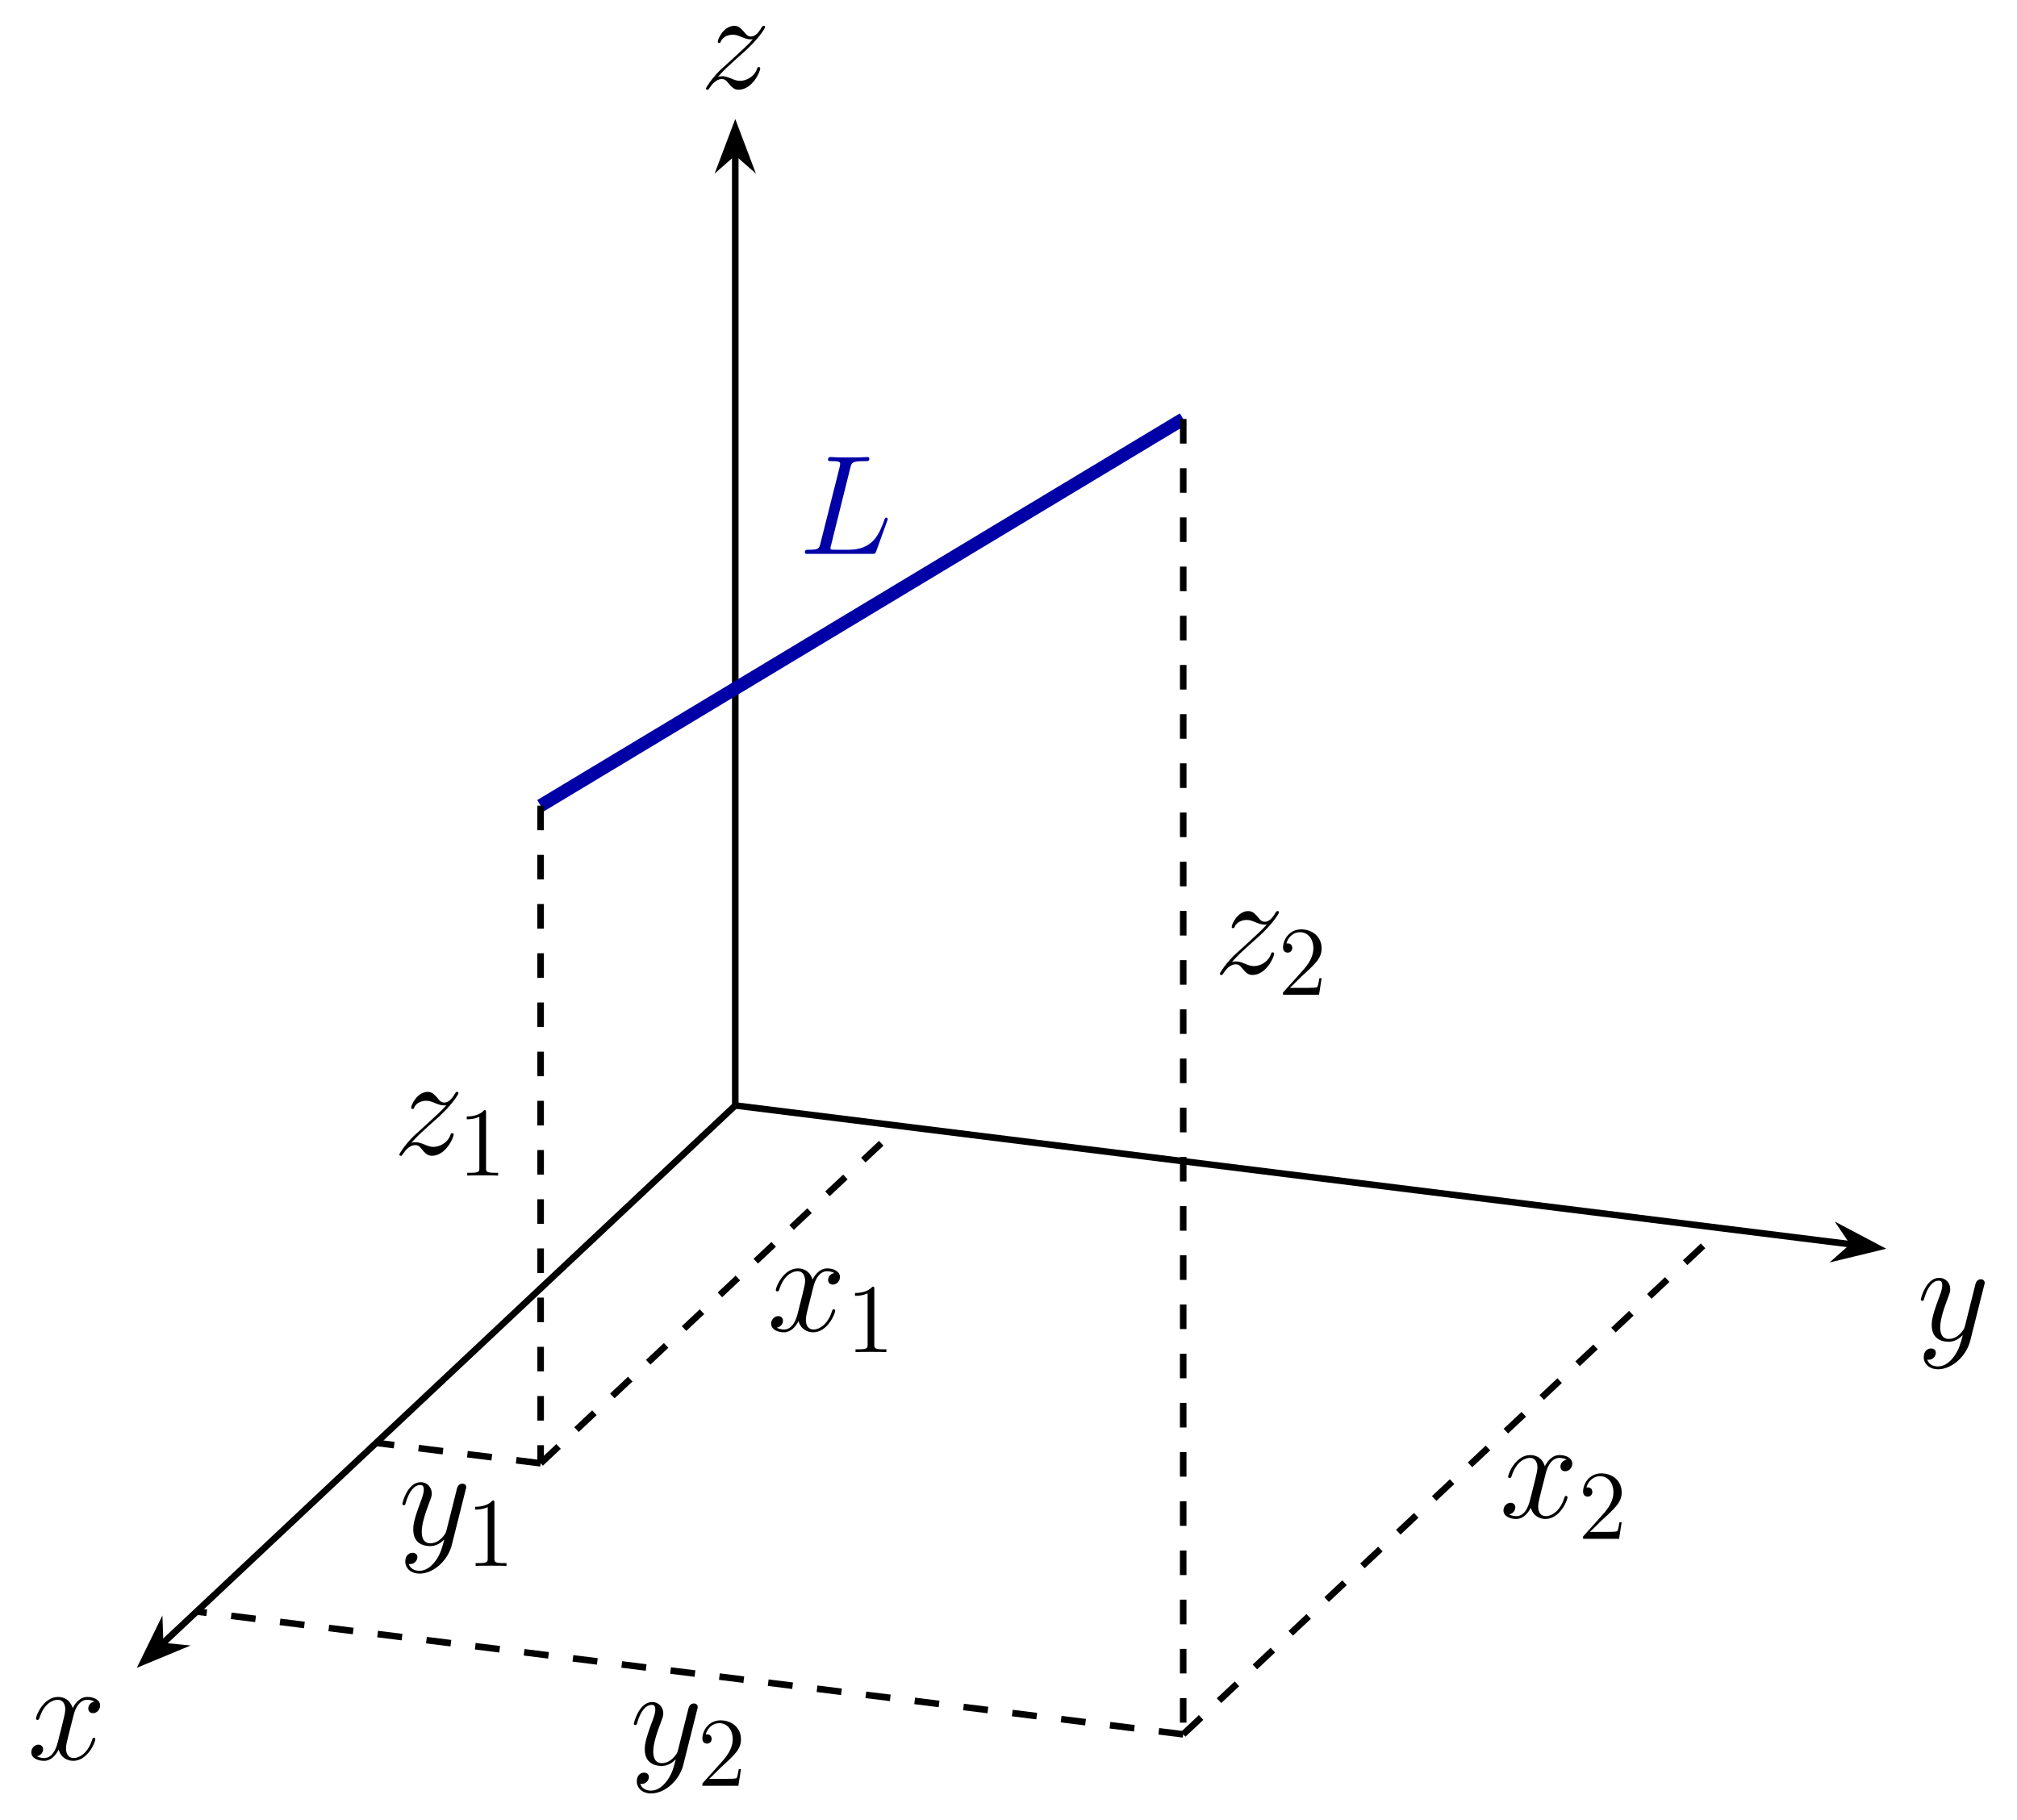
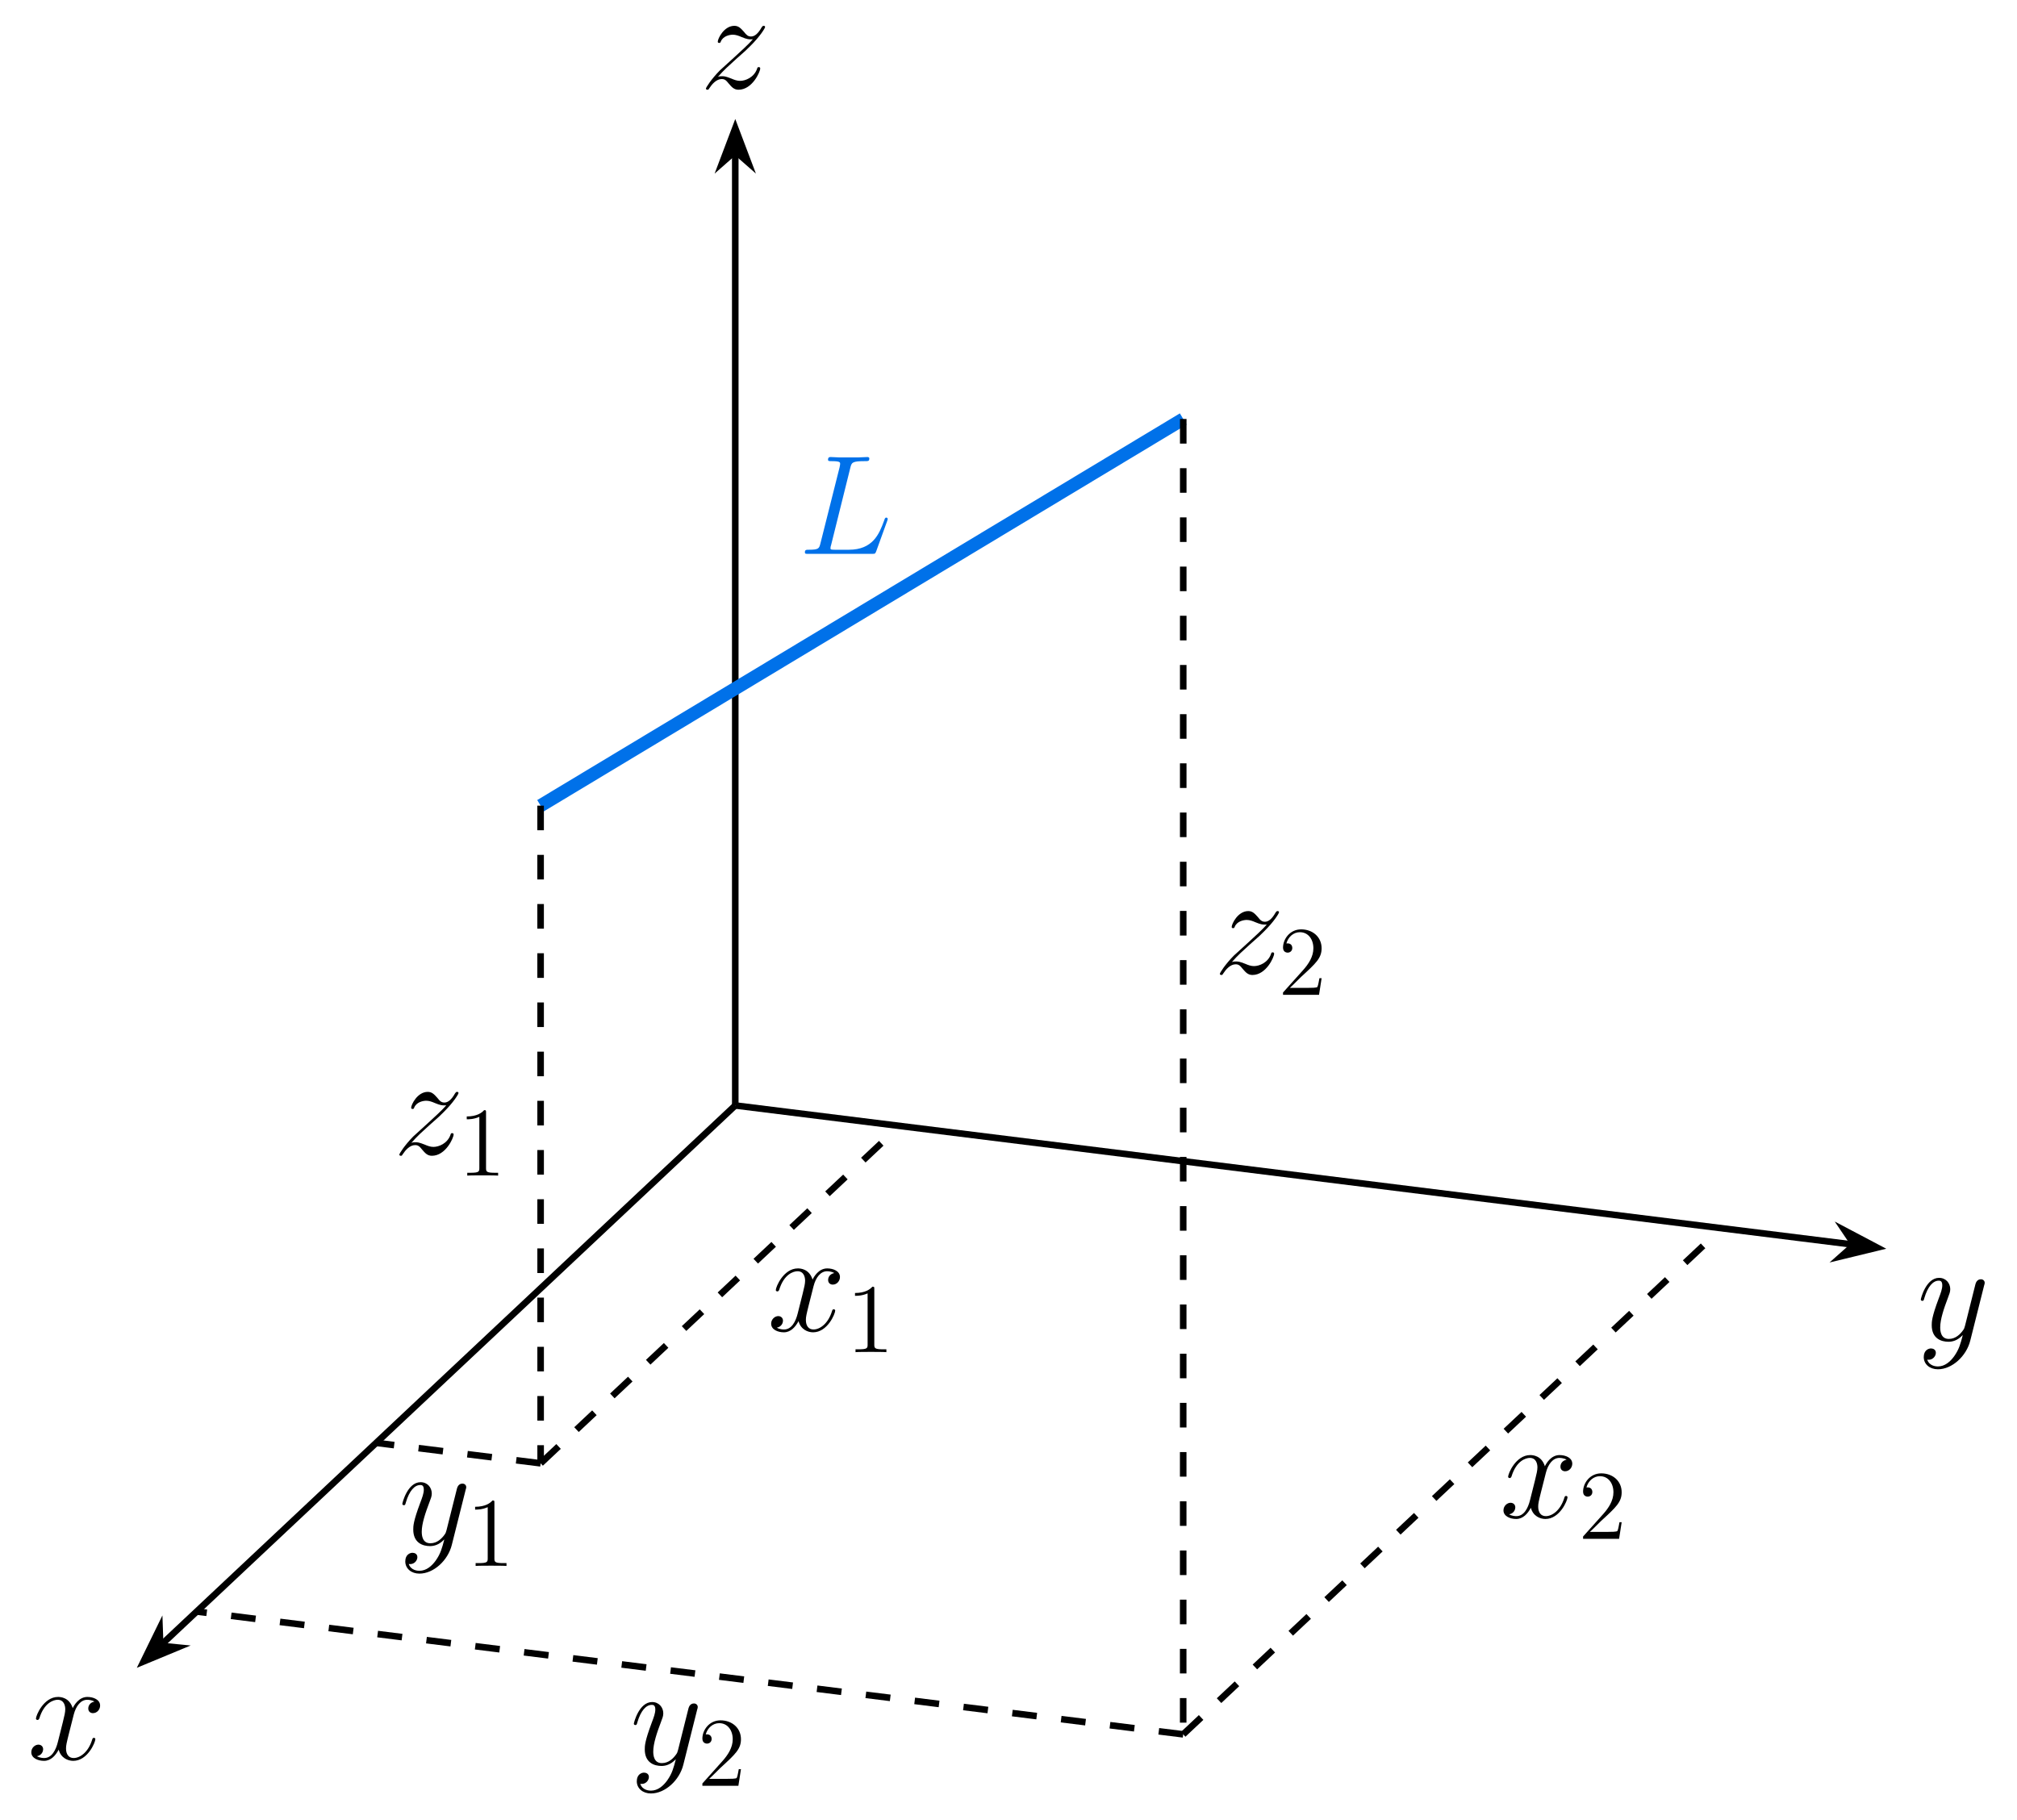
<svg xmlns="http://www.w3.org/2000/svg" xmlns:xlink="http://www.w3.org/1999/xlink" width="245.08" height="221.088" viewBox="0 0 245.08 221.088">
  <defs>
    <g>
      <g id="glyph-0-0">
        <path d="M 8.156 -7.031 C 7.609 -6.922 7.406 -6.516 7.406 -6.188 C 7.406 -5.766 7.734 -5.625 7.969 -5.625 C 8.484 -5.625 8.844 -6.078 8.844 -6.547 C 8.844 -7.266 8.031 -7.594 7.297 -7.594 C 6.25 -7.594 5.672 -6.562 5.516 -6.234 C 5.109 -7.531 4.047 -7.594 3.734 -7.594 C 1.984 -7.594 1.047 -5.344 1.047 -4.953 C 1.047 -4.891 1.125 -4.797 1.234 -4.797 C 1.375 -4.797 1.406 -4.906 1.453 -4.969 C 2.031 -6.891 3.188 -7.25 3.688 -7.25 C 4.453 -7.25 4.609 -6.531 4.609 -6.109 C 4.609 -5.734 4.516 -5.344 4.312 -4.516 L 3.719 -2.156 C 3.469 -1.125 2.969 -0.172 2.047 -0.172 C 1.969 -0.172 1.531 -0.172 1.172 -0.391 C 1.797 -0.516 1.922 -1.031 1.922 -1.234 C 1.922 -1.578 1.672 -1.797 1.344 -1.797 C 0.938 -1.797 0.484 -1.422 0.484 -0.875 C 0.484 -0.156 1.297 0.172 2.031 0.172 C 2.859 0.172 3.438 -0.484 3.812 -1.188 C 4.078 -0.172 4.938 0.172 5.578 0.172 C 7.328 0.172 8.266 -2.078 8.266 -2.469 C 8.266 -2.547 8.203 -2.625 8.094 -2.625 C 7.938 -2.625 7.922 -2.531 7.875 -2.391 C 7.406 -0.875 6.406 -0.172 5.625 -0.172 C 5.031 -0.172 4.703 -0.625 4.703 -1.328 C 4.703 -1.703 4.766 -1.984 5.047 -3.109 L 5.641 -5.453 C 5.906 -6.484 6.484 -7.25 7.281 -7.25 C 7.312 -7.25 7.797 -7.25 8.156 -7.031 Z M 8.156 -7.031 " />
      </g>
      <g id="glyph-0-1">
        <path d="M 4.531 1.922 C 4.062 2.578 3.391 3.172 2.547 3.172 C 2.344 3.172 1.516 3.141 1.25 2.344 C 1.312 2.359 1.391 2.359 1.422 2.359 C 1.953 2.359 2.297 1.906 2.297 1.516 C 2.297 1.125 1.969 0.984 1.703 0.984 C 1.422 0.984 0.828 1.188 0.828 2.031 C 0.828 2.906 1.562 3.516 2.547 3.516 C 4.266 3.516 6.016 1.922 6.484 0.016 L 8.172 -6.703 C 8.203 -6.781 8.234 -6.891 8.234 -6.984 C 8.234 -7.25 8.031 -7.422 7.766 -7.422 C 7.609 -7.422 7.25 -7.359 7.109 -6.828 L 5.844 -1.781 C 5.75 -1.469 5.75 -1.422 5.609 -1.234 C 5.266 -0.75 4.703 -0.172 3.875 -0.172 C 2.906 -0.172 2.828 -1.125 2.828 -1.578 C 2.828 -2.562 3.281 -3.891 3.75 -5.125 C 3.938 -5.625 4.047 -5.875 4.047 -6.219 C 4.047 -6.938 3.531 -7.594 2.688 -7.594 C 1.109 -7.594 0.469 -5.094 0.469 -4.953 C 0.469 -4.891 0.531 -4.797 0.656 -4.797 C 0.812 -4.797 0.828 -4.875 0.891 -5.109 C 1.312 -6.562 1.969 -7.25 2.641 -7.25 C 2.797 -7.25 3.078 -7.25 3.078 -6.688 C 3.078 -6.234 2.891 -5.734 2.641 -5.078 C 1.797 -2.828 1.797 -2.25 1.797 -1.844 C 1.797 -0.203 2.969 0.172 3.828 0.172 C 4.328 0.172 4.938 0.016 5.547 -0.625 L 5.562 -0.609 C 5.297 0.406 5.125 1.078 4.531 1.922 Z M 4.531 1.922 " />
      </g>
      <g id="glyph-0-2">
        <path d="M 2.188 -1.391 C 2.922 -2.234 3.531 -2.766 4.391 -3.547 C 5.422 -4.438 5.875 -4.875 6.109 -5.125 C 7.312 -6.312 7.922 -7.312 7.922 -7.453 C 7.922 -7.594 7.781 -7.594 7.75 -7.594 C 7.625 -7.594 7.594 -7.531 7.5 -7.406 C 7.078 -6.656 6.656 -6.297 6.219 -6.297 C 5.859 -6.297 5.672 -6.453 5.344 -6.875 C 4.969 -7.297 4.688 -7.594 4.188 -7.594 C 2.922 -7.594 2.172 -6.031 2.172 -5.672 C 2.172 -5.609 2.188 -5.516 2.344 -5.516 C 2.484 -5.516 2.5 -5.578 2.547 -5.703 C 2.844 -6.391 3.672 -6.516 4 -6.516 C 4.359 -6.516 4.703 -6.391 5.062 -6.234 C 5.719 -5.953 5.984 -5.953 6.172 -5.953 C 6.281 -5.953 6.359 -5.953 6.438 -5.969 C 5.875 -5.297 4.938 -4.484 4.172 -3.766 L 2.422 -2.172 C 1.375 -1.109 0.734 -0.094 0.734 0.031 C 0.734 0.141 0.828 0.172 0.938 0.172 C 1.031 0.172 1.047 0.156 1.172 -0.047 C 1.453 -0.484 2 -1.125 2.641 -1.125 C 3 -1.125 3.172 -1 3.516 -0.562 C 3.844 -0.188 4.125 0.172 4.688 0.172 C 6.375 0.172 7.328 -2.016 7.328 -2.406 C 7.328 -2.484 7.312 -2.578 7.141 -2.578 C 7.016 -2.578 6.984 -2.516 6.938 -2.344 C 6.562 -1.328 5.547 -0.906 4.875 -0.906 C 4.516 -0.906 4.172 -1.031 3.812 -1.188 C 3.109 -1.469 2.922 -1.469 2.703 -1.469 C 2.531 -1.469 2.344 -1.469 2.188 -1.391 Z M 2.188 -1.391 " />
      </g>
      <g id="glyph-0-3">
        <path d="M 6.312 -10.438 C 6.469 -11.094 6.531 -11.266 8.047 -11.266 C 8.5 -11.266 8.625 -11.266 8.625 -11.594 C 8.625 -11.766 8.438 -11.766 8.375 -11.766 C 8.031 -11.766 7.625 -11.719 7.281 -11.719 L 4.969 -11.719 C 4.656 -11.719 4.266 -11.766 3.938 -11.766 C 3.812 -11.766 3.609 -11.766 3.609 -11.438 C 3.609 -11.266 3.766 -11.266 4.031 -11.266 C 5.078 -11.266 5.078 -11.125 5.078 -10.938 C 5.078 -10.906 5.078 -10.797 5.016 -10.531 L 2.688 -1.281 C 2.531 -0.672 2.5 -0.5 1.297 -0.5 C 0.969 -0.5 0.797 -0.5 0.797 -0.188 C 0.797 0 0.891 0 1.234 0 L 8.953 0 C 9.328 0 9.344 -0.016 9.469 -0.328 L 10.797 -4 C 10.828 -4.078 10.859 -4.188 10.859 -4.234 C 10.859 -4.344 10.781 -4.406 10.688 -4.406 C 10.672 -4.406 10.594 -4.406 10.562 -4.344 C 10.516 -4.328 10.516 -4.281 10.391 -3.953 C 9.828 -2.438 9.062 -0.5 6.141 -0.5 L 4.5 -0.5 C 4.25 -0.5 4.219 -0.5 4.109 -0.516 C 3.922 -0.531 3.906 -0.562 3.906 -0.703 C 3.906 -0.828 3.938 -0.938 3.984 -1.078 Z M 6.312 -10.438 " />
      </g>
      <g id="glyph-1-0">
        <path d="M 3.438 -7.656 C 3.438 -7.938 3.438 -7.953 3.203 -7.953 C 2.922 -7.625 2.312 -7.188 1.094 -7.188 L 1.094 -6.844 C 1.359 -6.844 1.953 -6.844 2.625 -7.141 L 2.625 -0.922 C 2.625 -0.484 2.578 -0.344 1.531 -0.344 L 1.156 -0.344 L 1.156 0 C 1.484 -0.031 2.641 -0.031 3.031 -0.031 C 3.438 -0.031 4.578 -0.031 4.906 0 L 4.906 -0.344 L 4.531 -0.344 C 3.484 -0.344 3.438 -0.484 3.438 -0.922 Z M 3.438 -7.656 " />
      </g>
      <g id="glyph-1-1">
        <path d="M 5.266 -2.016 L 5 -2.016 C 4.953 -1.812 4.859 -1.141 4.75 -0.953 C 4.656 -0.844 3.984 -0.844 3.625 -0.844 L 1.406 -0.844 C 1.734 -1.125 2.469 -1.891 2.766 -2.172 C 4.594 -3.844 5.266 -4.469 5.266 -5.656 C 5.266 -7.031 4.172 -7.953 2.781 -7.953 C 1.406 -7.953 0.578 -6.766 0.578 -5.734 C 0.578 -5.125 1.109 -5.125 1.141 -5.125 C 1.406 -5.125 1.703 -5.312 1.703 -5.688 C 1.703 -6.031 1.484 -6.25 1.141 -6.25 C 1.047 -6.25 1.016 -6.25 0.984 -6.234 C 1.203 -7.047 1.859 -7.609 2.625 -7.609 C 3.641 -7.609 4.266 -6.75 4.266 -5.656 C 4.266 -4.641 3.688 -3.75 3 -2.984 L 0.578 -0.281 L 0.578 0 L 4.953 0 Z M 5.266 -2.016 " />
      </g>
    </g>
    <clipPath id="clip-0">
      <path clip-rule="nonzero" d="M 132 39 L 156 39 L 156 221.09 L 132 221.09 Z M 132 39 " />
    </clipPath>
    <clipPath id="clip-1">
      <path clip-rule="nonzero" d="M 12 184 L 156 184 L 156 221.09 L 12 221.09 Z M 12 184 " />
    </clipPath>
    <clipPath id="clip-2">
      <path clip-rule="nonzero" d="M 132 137 L 221 137 L 221 221.09 L 132 221.09 Z M 132 137 " />
    </clipPath>
  </defs>
  <path fill="none" stroke-width="0.797" stroke-linecap="butt" stroke-linejoin="miter" stroke="rgb(0%, 0%, 0%)" stroke-opacity="1" stroke-miterlimit="10" d="M -0.001 0.001 L -69.728 -65.522 " transform="matrix(1, 0, 0, -1, 89.341, 134.333)" />
  <path fill-rule="nonzero" fill="rgb(0%, 0%, 0%)" fill-opacity="1" stroke-width="0.797" stroke-linecap="butt" stroke-linejoin="miter" stroke="rgb(0%, 0%, 0%)" stroke-opacity="1" stroke-miterlimit="10" d="M 5.441 0.002 L 1.288 1.572 L 2.663 0.001 L 1.289 -1.57 Z M 5.441 0.002 " transform="matrix(-0.7287, 0.68475, 0.68475, 0.7287, 21.40863, 198.1679)" />
  <g fill="rgb(0%, 0%, 0%)" fill-opacity="1">
    <use xlink:href="#glyph-0-0" x="3.32" y="213.801" />
  </g>
  <path fill="none" stroke-width="0.797" stroke-linecap="butt" stroke-linejoin="miter" stroke="rgb(0%, 0%, 0%)" stroke-opacity="1" stroke-miterlimit="10" d="M -0.001 0.001 L 135.784 -16.901 " transform="matrix(1, 0, 0, -1, 89.341, 134.333)" />
  <path fill-rule="nonzero" fill="rgb(0%, 0%, 0%)" fill-opacity="1" stroke-width="0.797" stroke-linecap="butt" stroke-linejoin="miter" stroke="rgb(0%, 0%, 0%)" stroke-opacity="1" stroke-miterlimit="10" d="M 5.44 0.001 L 1.289 1.571 L 2.665 -0.002 L 1.286 -1.571 Z M 5.44 0.001 " transform="matrix(0.99231, 0.1235, 0.1235, -0.99231, 222.6797, 150.9311)" />
  <g fill="rgb(0%, 0%, 0%)" fill-opacity="1">
    <use xlink:href="#glyph-0-1" x="232.922" y="162.874" />
  </g>
  <path fill="none" stroke-width="0.797" stroke-linecap="butt" stroke-linejoin="miter" stroke="rgb(0%, 0%, 0%)" stroke-opacity="1" stroke-miterlimit="10" d="M -0.001 0.001 L -0.001 115.774 " transform="matrix(1, 0, 0, -1, 89.341, 134.333)" />
  <path fill-rule="nonzero" fill="rgb(0%, 0%, 0%)" fill-opacity="1" stroke-width="0.797" stroke-linecap="butt" stroke-linejoin="miter" stroke="rgb(0%, 0%, 0%)" stroke-opacity="1" stroke-miterlimit="10" d="M 5.439 0.001 L 1.287 1.571 L 2.666 0.001 L 1.287 -1.569 Z M 5.439 0.001 " transform="matrix(0, -1, -1, 0, 89.341, 21.02543)" />
  <g fill="rgb(0%, 0%, 0%)" fill-opacity="1">
    <use xlink:href="#glyph-0-2" x="85.043" y="10.732" />
  </g>
-   <path fill="none" stroke-width="1.594" stroke-linecap="butt" stroke-linejoin="miter" stroke="rgb(0%, 0%, 64.999%)" stroke-opacity="1" stroke-miterlimit="10" d="M -23.654 36.431 L 54.432 83.419 " transform="matrix(1, 0, 0, -1, 89.341, 134.333)" />
-   <g fill="rgb(0%, 0%, 64.999%)" fill-opacity="1">
+   <path fill="none" stroke-width="1.594" stroke-linecap="butt" stroke-linejoin="miter" stroke="rgb(0%, 44.118%, 91.248%)" stroke-opacity="1" stroke-miterlimit="10" d="M -23.654 36.431 L 54.432 83.419 " transform="matrix(1, 0, 0, -1, 89.341, 134.333)" />
+   <g fill="rgb(0%, 44.118%, 91.248%)" fill-opacity="1">
    <use xlink:href="#glyph-0-3" x="97.003" y="67.303" />
  </g>
  <path fill="none" stroke-width="0.797" stroke-linecap="butt" stroke-linejoin="miter" stroke="rgb(0%, 0%, 0%)" stroke-opacity="1" stroke-dasharray="2.989 2.989" stroke-miterlimit="10" d="M -23.654 36.431 L -23.65 -43.483 " transform="matrix(1, 0, 0, -1, 89.341, 134.333)" />
  <g fill="rgb(0%, 0%, 0%)" fill-opacity="1">
    <use xlink:href="#glyph-0-2" x="47.789" y="140.274" />
  </g>
  <g fill="rgb(0%, 0%, 0%)" fill-opacity="1">
    <use xlink:href="#glyph-1-0" x="55.619" y="142.856" />
  </g>
  <path fill="none" stroke-width="0.797" stroke-linecap="butt" stroke-linejoin="miter" stroke="rgb(0%, 0%, 0%)" stroke-opacity="1" stroke-dasharray="2.989 2.989" stroke-miterlimit="10" d="M -23.65 -43.483 L -43.63 -40.999 " transform="matrix(1, 0, 0, -1, 89.341, 134.333)" />
  <g fill="rgb(0%, 0%, 0%)" fill-opacity="1">
    <use xlink:href="#glyph-0-1" x="48.417" y="187.705" />
  </g>
  <g fill="rgb(0%, 0%, 0%)" fill-opacity="1">
    <use xlink:href="#glyph-1-0" x="56.636" y="190.287" />
  </g>
  <path fill="none" stroke-width="0.797" stroke-linecap="butt" stroke-linejoin="miter" stroke="rgb(0%, 0%, 0%)" stroke-opacity="1" stroke-dasharray="2.989 2.989" stroke-miterlimit="10" d="M -23.65 -43.483 L 19.979 -2.487 " transform="matrix(1, 0, 0, -1, 89.341, 134.333)" />
  <g fill="rgb(0%, 0%, 0%)" fill-opacity="1">
    <use xlink:href="#glyph-0-0" x="93.217" y="161.726" />
  </g>
  <g fill="rgb(0%, 0%, 0%)" fill-opacity="1">
    <use xlink:href="#glyph-1-0" x="102.796" y="164.308" />
  </g>
  <g clip-path="url(#clip-0)">
    <path fill="none" stroke-width="0.797" stroke-linecap="butt" stroke-linejoin="miter" stroke="rgb(0%, 0%, 0%)" stroke-opacity="1" stroke-dasharray="2.989 2.989" stroke-miterlimit="10" d="M 54.432 83.419 L 54.425 -76.417 " transform="matrix(1, 0, 0, -1, 89.341, 134.333)" />
  </g>
  <g fill="rgb(0%, 0%, 0%)" fill-opacity="1">
    <use xlink:href="#glyph-0-2" x="147.488" y="118.304" />
  </g>
  <g fill="rgb(0%, 0%, 0%)" fill-opacity="1">
    <use xlink:href="#glyph-1-1" x="155.319" y="120.886" />
  </g>
  <g clip-path="url(#clip-1)">
    <path fill="none" stroke-width="0.797" stroke-linecap="butt" stroke-linejoin="miter" stroke="rgb(0%, 0%, 0%)" stroke-opacity="1" stroke-dasharray="2.989 2.989" stroke-miterlimit="10" d="M 54.425 -76.417 L -65.443 -61.495 " transform="matrix(1, 0, 0, -1, 89.341, 134.333)" />
  </g>
  <g fill="rgb(0%, 0%, 0%)" fill-opacity="1">
    <use xlink:href="#glyph-0-1" x="76.547" y="214.42" />
  </g>
  <g fill="rgb(0%, 0%, 0%)" fill-opacity="1">
    <use xlink:href="#glyph-1-1" x="84.766" y="217.002" />
  </g>
  <g clip-path="url(#clip-2)">
    <path fill="none" stroke-width="0.797" stroke-linecap="butt" stroke-linejoin="miter" stroke="rgb(0%, 0%, 0%)" stroke-opacity="1" stroke-dasharray="2.989 2.989" stroke-miterlimit="10" d="M 54.425 -76.417 L 119.87 -14.921 " transform="matrix(1, 0, 0, -1, 89.341, 134.333)" />
  </g>
  <g fill="rgb(0%, 0%, 0%)" fill-opacity="1">
    <use xlink:href="#glyph-0-0" x="182.199" y="184.409" />
  </g>
  <g fill="rgb(0%, 0%, 0%)" fill-opacity="1">
    <use xlink:href="#glyph-1-1" x="191.778" y="186.991" />
  </g>
</svg>
